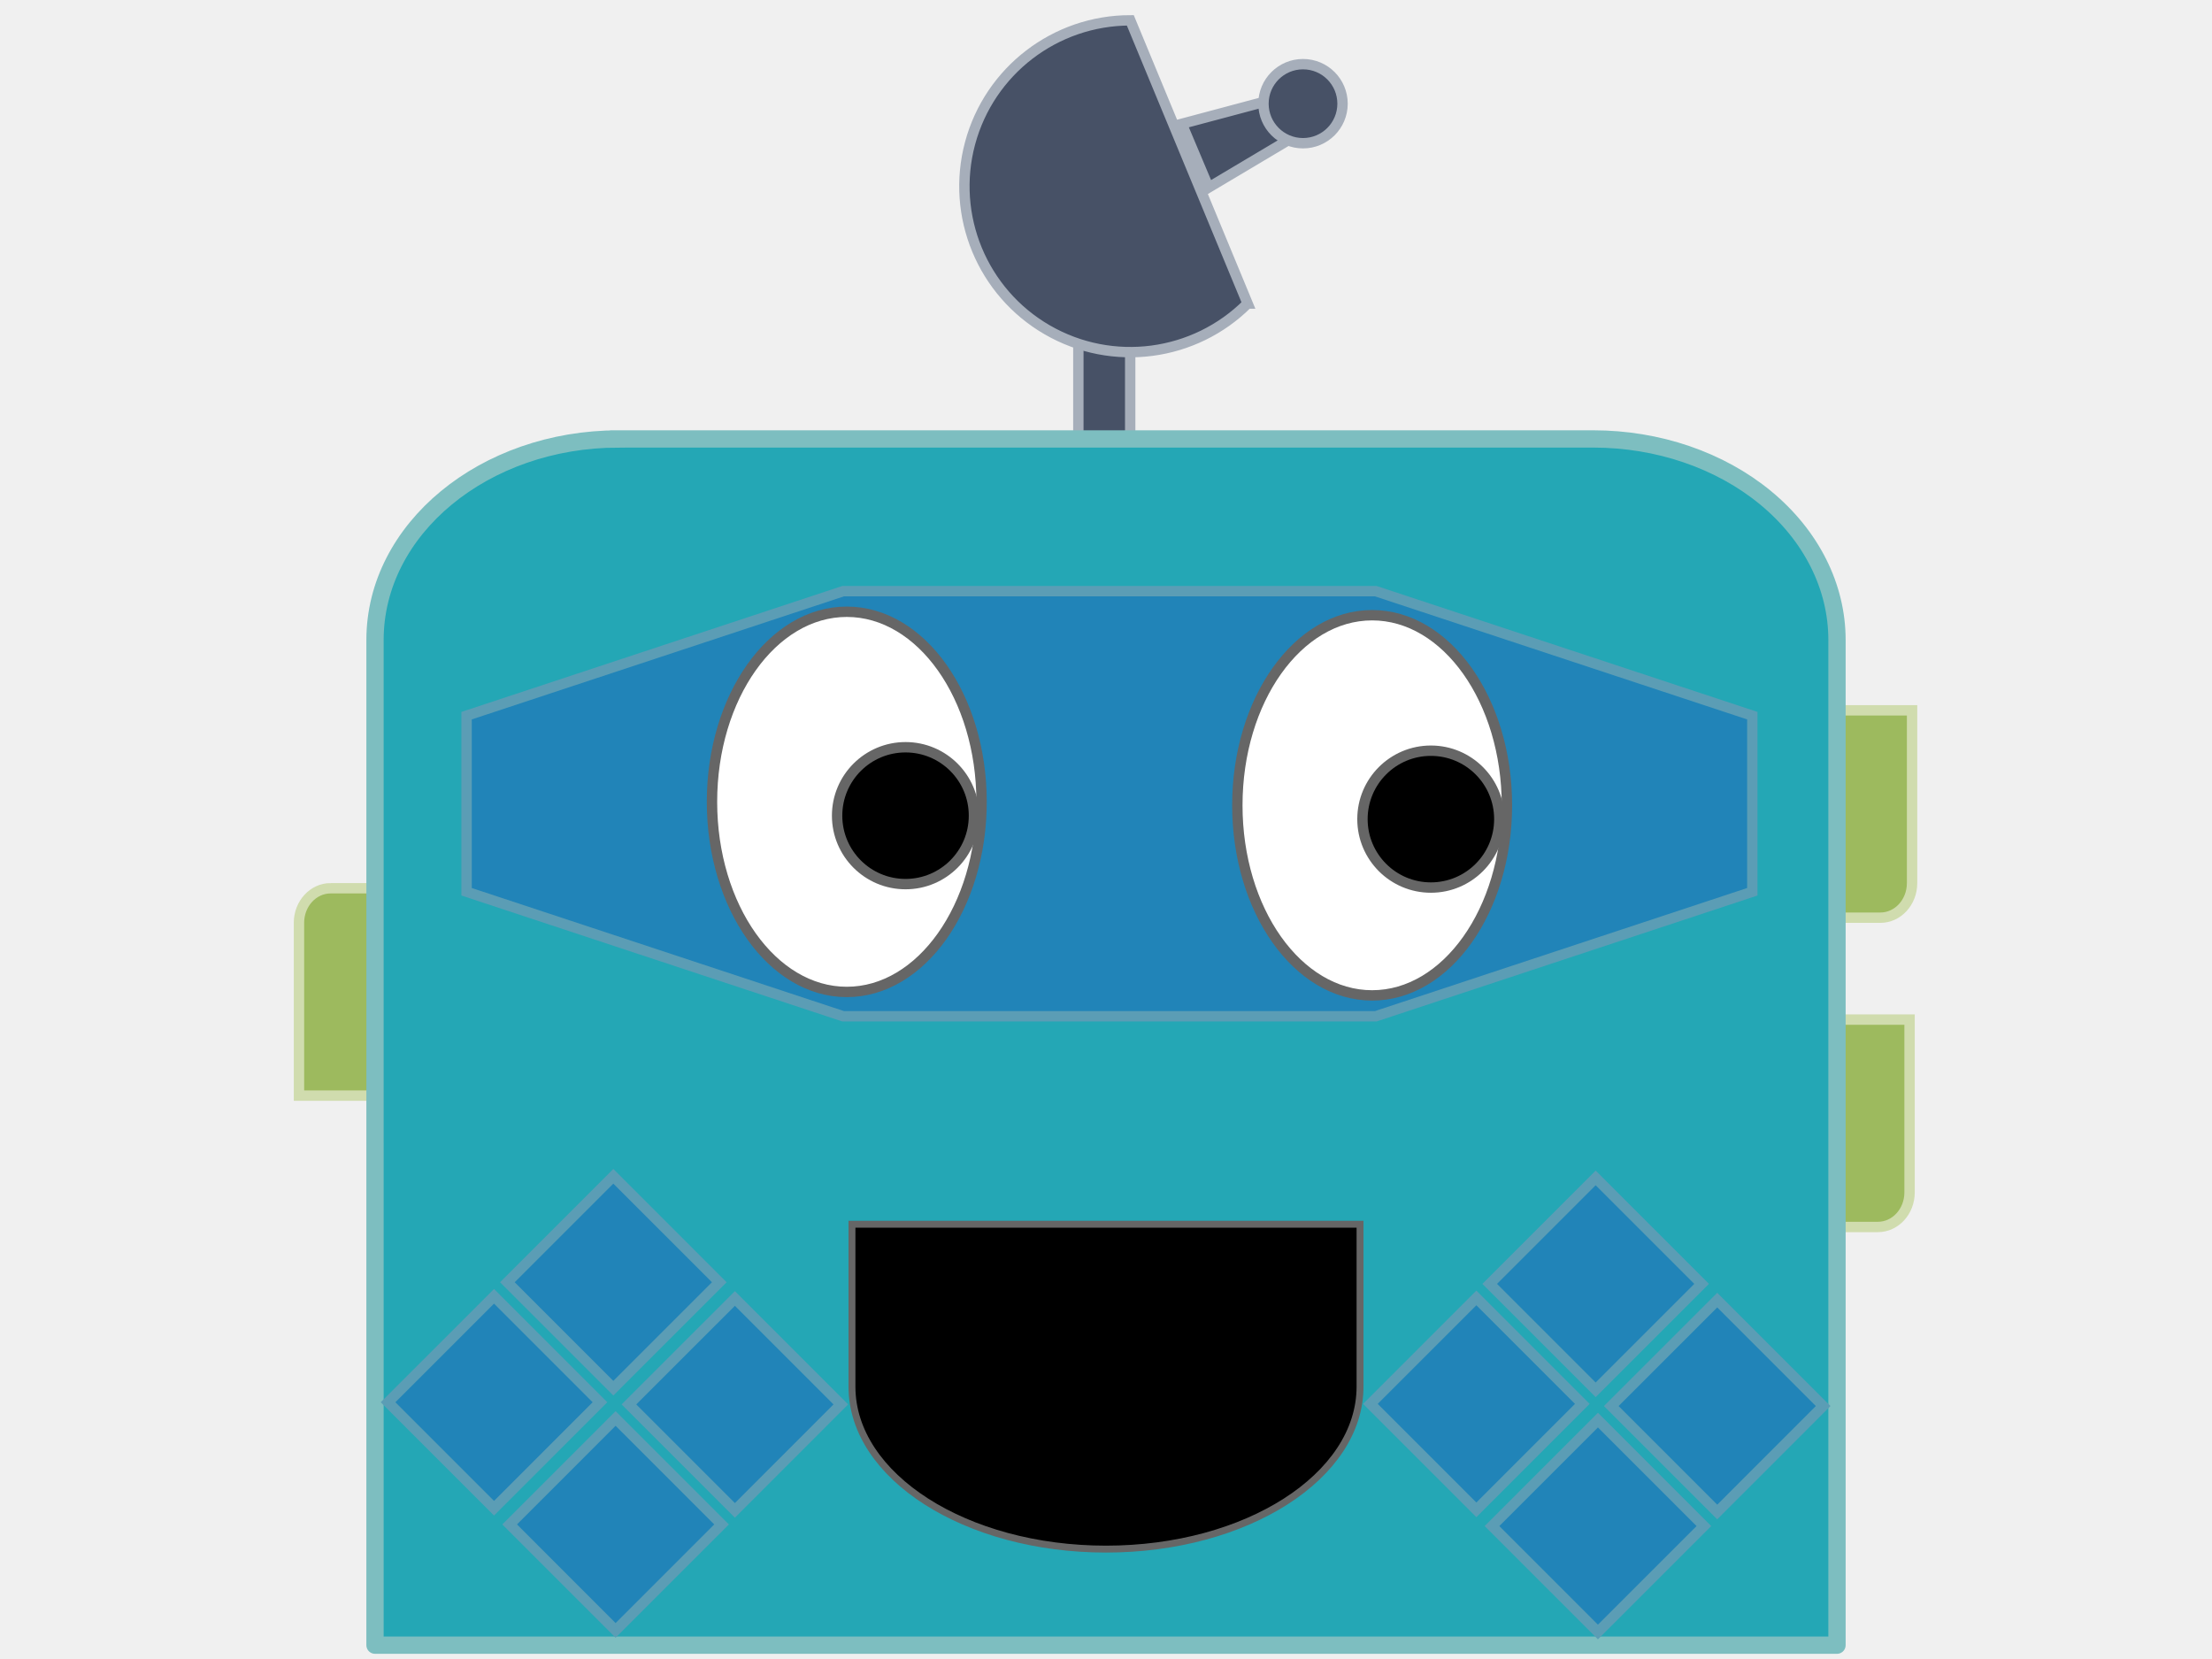
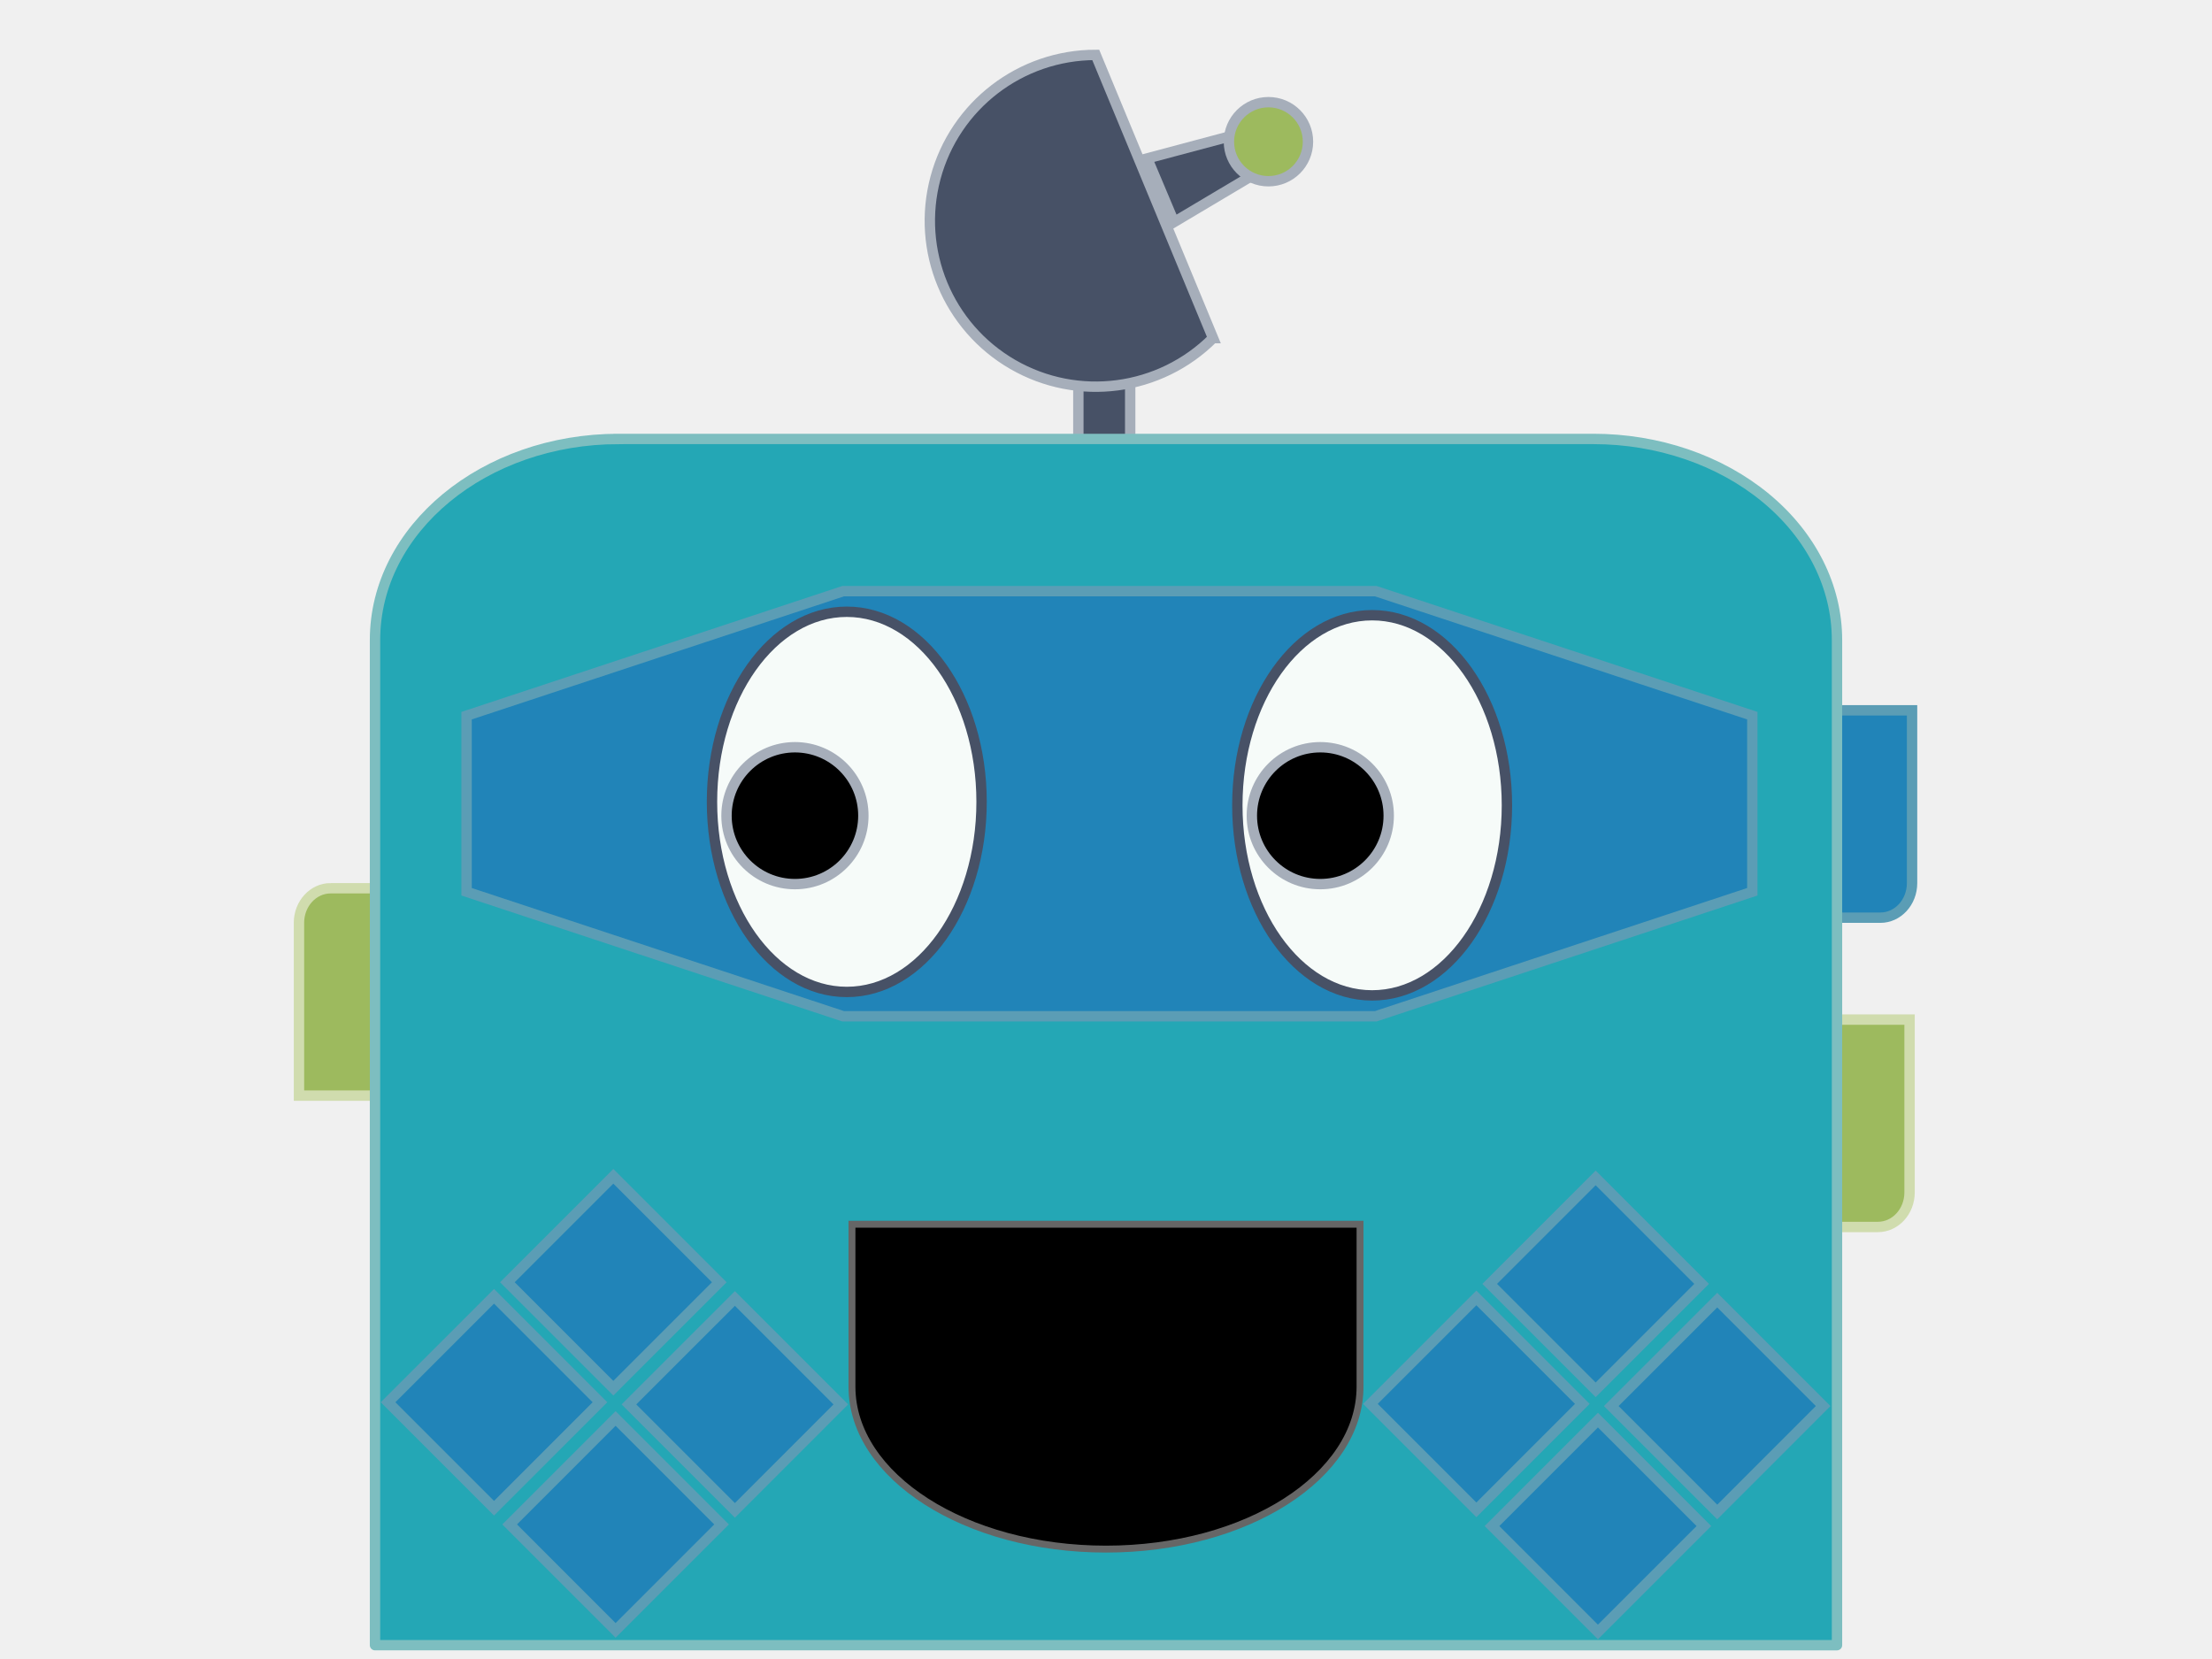
- <svg xmlns="http://www.w3.org/2000/svg" width="640" height="480" style="vector-effect: non-scaling-stroke;">
-   <g class="layer">
-     <path d="m95.667,257l45.832,0c0,0 0,0 0,0c0,0 0,0 0,0l-0,49.999c0,5.523 -4.104,10 -9.167,10l-45.832,0l0,0c-0,0 -0,-0 -0,-0.001l0,-49.999l0,0c0,-5.523 4.104,-10 9.167,-10l0,-0z" fill="#9dba5e" id="svg_33" stroke="#d0dcae" stroke-width="3" />
-     <rect fill="#475166" height="51" id="svg_23" stroke="#a6aeba" stroke-width="3" width="15" x="312" y="87" />
-     <path d="m507.387,205.515l45.832,0c0,0 0,0 0,0c0,0 0,0 0,0l-0,49.999c0,5.523 -4.104,10 -9.167,10l-45.832,0l0,0c-0,0 -0,-0 -0,-0.001l0,-49.999l0,0c0,-5.523 4.104,-10 9.167,-10l0,-0z" fill="#9dba5e" id="svg_31" stroke="#d0dcae" stroke-width="3" />
-     <path d="m506.667,295l45.832,0c0,0 0,0 0,0c0,0 0,0 0,0l-0,49.999c0,5.523 -4.104,10 -9.167,10l-45.832,0l0,0c-0,0 -0,-0 -0,-0.001l0,-49.999l0,0c0,-5.523 4.104,-10 9.167,-10l0,-0z" fill="#9dba5e" id="svg_32" stroke="#d0dcae" stroke-width="3" />
-     <path d="m179.004,127l281.995,0l0,0c18.698,0 36.63,6.128 49.852,17.037c13.221,10.909 20.649,25.704 20.649,41.131l0,290.83c0,0.002 -0.002,0.003 -0.004,0.003l-422.993,-0.003l0,0c-0.002,0 -0.004,-0.001 -0.004,-0.003l0.004,-290.827l0,0c0,-32.125 31.564,-58.167 70.501,-58.167l0,-0z" fill="#24a7b5" id="outer_shell" stroke="#7dbec0" stroke-width="5" />
-     <path d="m135,207.066l108.956,-36.026l154.089,0l108.956,36.026l0,50.949l-108.956,36.026l-154.089,0l-108.956,-36.026l0,-50.949z" fill="#2184b8" id="svg_7" stroke="#5b9db5" stroke-width="3" />
-     <g id="svg_14">
-       <ellipse cx="245" cy="232" fill="#ffffff" id="svg_10" rx="39" ry="55" stroke="#666666" stroke-width="3" />
-       <circle cx="262" cy="236" fill="#000000" id="svg_12" r="19.799" stroke="#666666" stroke-width="3" />
+ <svg xmlns="http://www.w3.org/2000/svg" version="1.1" viewBox="0 0 640 480" id="bot-svg">
+   <g>
+     <path d="m95.667,257l45.832,0c0,0 0,0 0,0c0,0 0,0 0,0l-0,49.999c0,5.523 -4.104,10 -9.167,10l-45.832,0l0,0c-0,0 -0,-0 -0,-0.001l0,-49.999l0,0c0,-5.523 4.104,-10 9.167,-10l0,-0z" fill="#9dba5e" stroke-width="3" stroke="#d0dcae" />
+     <path d="m507.387,205.515l45.832,0c0,0 0,0 0,0c0,0 0,0 0,0l-0,49.999c0,5.523 -4.104,10 -9.167,10l-45.832,0l0,0c-0,0 -0,-0 -0,-0.001l0,-49.999l0,0c0,-5.523 4.104,-10 9.167,-10l0,-0z" fill="#2184b8" stroke-width="3" stroke="#5b9db5" />
+     <path d="m506.667,295l45.832,0c0,0 0,0 0,0c0,0 0,0 0,0l-0,49.999c0,5.523 -4.104,10 -9.167,10l-45.832,0l0,0c-0,0 -0,-0 -0,-0.001l0,-49.999l0,0c0,-5.523 4.104,-10 9.167,-10l0,-0z" fill="#9dba5e" stroke-width="3" stroke="#d0dcae" />
+     <g>
+       <rect width="15" height="51" x="312" y="87" fill="#475166" stroke-width="3" stroke="#a6aeba" />
+       <g>
+         <path d="m350.972,97.825c-15.362,15.362 -39.126,18.49 -57.94,7.628c-18.814,-10.863 -27.987,-33.007 -22.364,-53.992c5.623,-20.985 24.639,-35.576 46.364,-35.576l33.941,81.94l0,-0z" fill="#475166" stroke-width="3" stroke="#a6aeba" />
+         <path d="m338.248,63.305l3.75,-27.007l12.5,0l3.75,27.007l-20,0z" fill="#475166" stroke-width="3" stroke="#a6aeba" transform="matrix(0.3883183,0.9215253,-0.9215253,0.3883183,258.9101,-290.4574)" />
+         <circle r="11.439" cx="367" cy="41" fill="#9dba5e" stroke-width="3" stroke="#a6aeba" />
+       </g>
    </g>
-     <g id="svg_15">
-       <ellipse cx="397" cy="233" fill="#ffffff" id="svg_16" rx="39" ry="55" stroke="#666666" stroke-width="3" />
-       <circle cx="414" cy="237" fill="#000000" id="svg_17" r="19.799" stroke="#666666" stroke-width="3" />
+     <path d="m179.004,127l281.995,0l0,0c18.698,0 36.63,6.128 49.852,17.037c13.221,10.909 20.649,25.704 20.649,41.131l0,290.83c0,0.002 -0.002,0.003 -0.004,0.003l-422.993,-0.003l0,0c-0.002,0 -0.004,-0.001 -0.004,-0.003l0.004,-290.827l0,0c0,-32.125 31.564,-58.167 70.501,-58.167l0,-0z" fill="#24a7b5" stroke-width="3" stroke="#7dbec0" />
+     <path d="m135,207.066l108.956,-36.026l154.089,0l108.956,36.026l0,50.949l-108.956,36.026l-154.089,0l-108.956,-36.026l0,-50.949z" fill="#2184b8" stroke-width="3" stroke="#5b9db5" />
+     <g>
+       <ellipse rx="39" ry="55" cx="245" cy="232" fill="#f6fbf9" stroke-width="3" stroke="#475166" />
+       <circle r="19.799" cx="230" cy="236" stroke-width="3" stroke="#a6aeba" />
    </g>
+     <g>
+       <ellipse rx="39" ry="55" cx="397" cy="233" fill="#f6fbf9" stroke-width="3" stroke="#475166" />
+       <circle r="19.799" cx="382" cy="236" stroke-width="3" stroke="#a6aeba" />
+     </g>
+     <path d="m146.799,370.995l30.655,-30.655l30.66,30.655l-30.66,30.655l-30.655,-30.655zm-34.519,34.719l30.66,-30.655l30.655,30.655l-30.655,30.66l-30.66,-30.66zm69.69,0.626l30.66,-30.65l30.65,30.65l-30.65,30.66l-30.66,-30.66zm-34.509,34.724l30.65,-30.655l30.66,30.655l-30.66,30.655l-30.65,-30.655z" fill="#2184b8" stroke-width="3" stroke="#5b9db5" />
+     <path d="m431.019,371.466l30.655,-30.655l30.66,30.655l-30.66,30.655l-30.655,-30.655zm-34.519,34.719l30.66,-30.655l30.655,30.655l-30.655,30.66l-30.66,-30.66zm69.69,0.626l30.66,-30.65l30.65,30.65l-30.65,30.66l-30.66,-30.66zm-34.509,34.724l30.65,-30.655l30.66,30.655l-30.66,30.655l-30.65,-30.655z" fill="#2184b8" stroke-width="3" stroke="#5b9db5" />
    <path d="m273,327.705l47,0l0,0c25.957,0 47,32.907 47,73.5c0,40.593 -21.043,73.5 -47,73.5l-47,0l0,-147z" fill="#000000" id="svg_20" stroke="#666666" stroke-width="2" transform="rotate(90 320 401.205)" />
-     <path d="m360.972,87.825c-15.362,15.362 -39.126,18.49 -57.94,7.628c-18.814,-10.863 -27.987,-33.007 -22.364,-53.992c5.623,-20.985 24.639,-35.576 46.364,-35.576l33.941,81.94l0,-0z" fill="#475166" id="svg_21" stroke="#a6aeba" stroke-width="3" />
-     <path d="m348.248,53.305l3.75,-27.007l12.5,0l3.75,27.007l-20,0z" fill="#475166" id="svg_24" stroke="#a6aeba" stroke-width="3" transform="rotate(67.1501 358.248 39.801)" />
-     <circle cx="377" cy="30" fill="#475166" id="svg_26" r="11.439" stroke="#a6aeba" stroke-width="3" />
-     <path d="m146.799,370.995l30.655,-30.655l30.66,30.655l-30.66,30.655l-30.655,-30.655zm-34.519,34.719l30.66,-30.655l30.655,30.655l-30.655,30.66l-30.66,-30.66zm69.69,0.626l30.66,-30.65l30.65,30.65l-30.65,30.66l-30.66,-30.66zm-34.509,34.724l30.65,-30.655l30.66,30.655l-30.66,30.655l-30.65,-30.655z" fill="#2184b8" id="svg_37" stroke="#5b9db5" stroke-width="3" />
-     <path d="m431.019,371.466l30.655,-30.655l30.66,30.655l-30.66,30.655l-30.655,-30.655zm-34.519,34.719l30.66,-30.655l30.655,30.655l-30.655,30.66l-30.66,-30.66zm69.69,0.626l30.66,-30.65l30.65,30.65l-30.65,30.66l-30.66,-30.66zm-34.509,34.724l30.65,-30.655l30.66,30.655l-30.66,30.655l-30.65,-30.655z" fill="#2184b8" id="svg_38" stroke="#5b9db5" stroke-width="3" />
  </g>
</svg>
